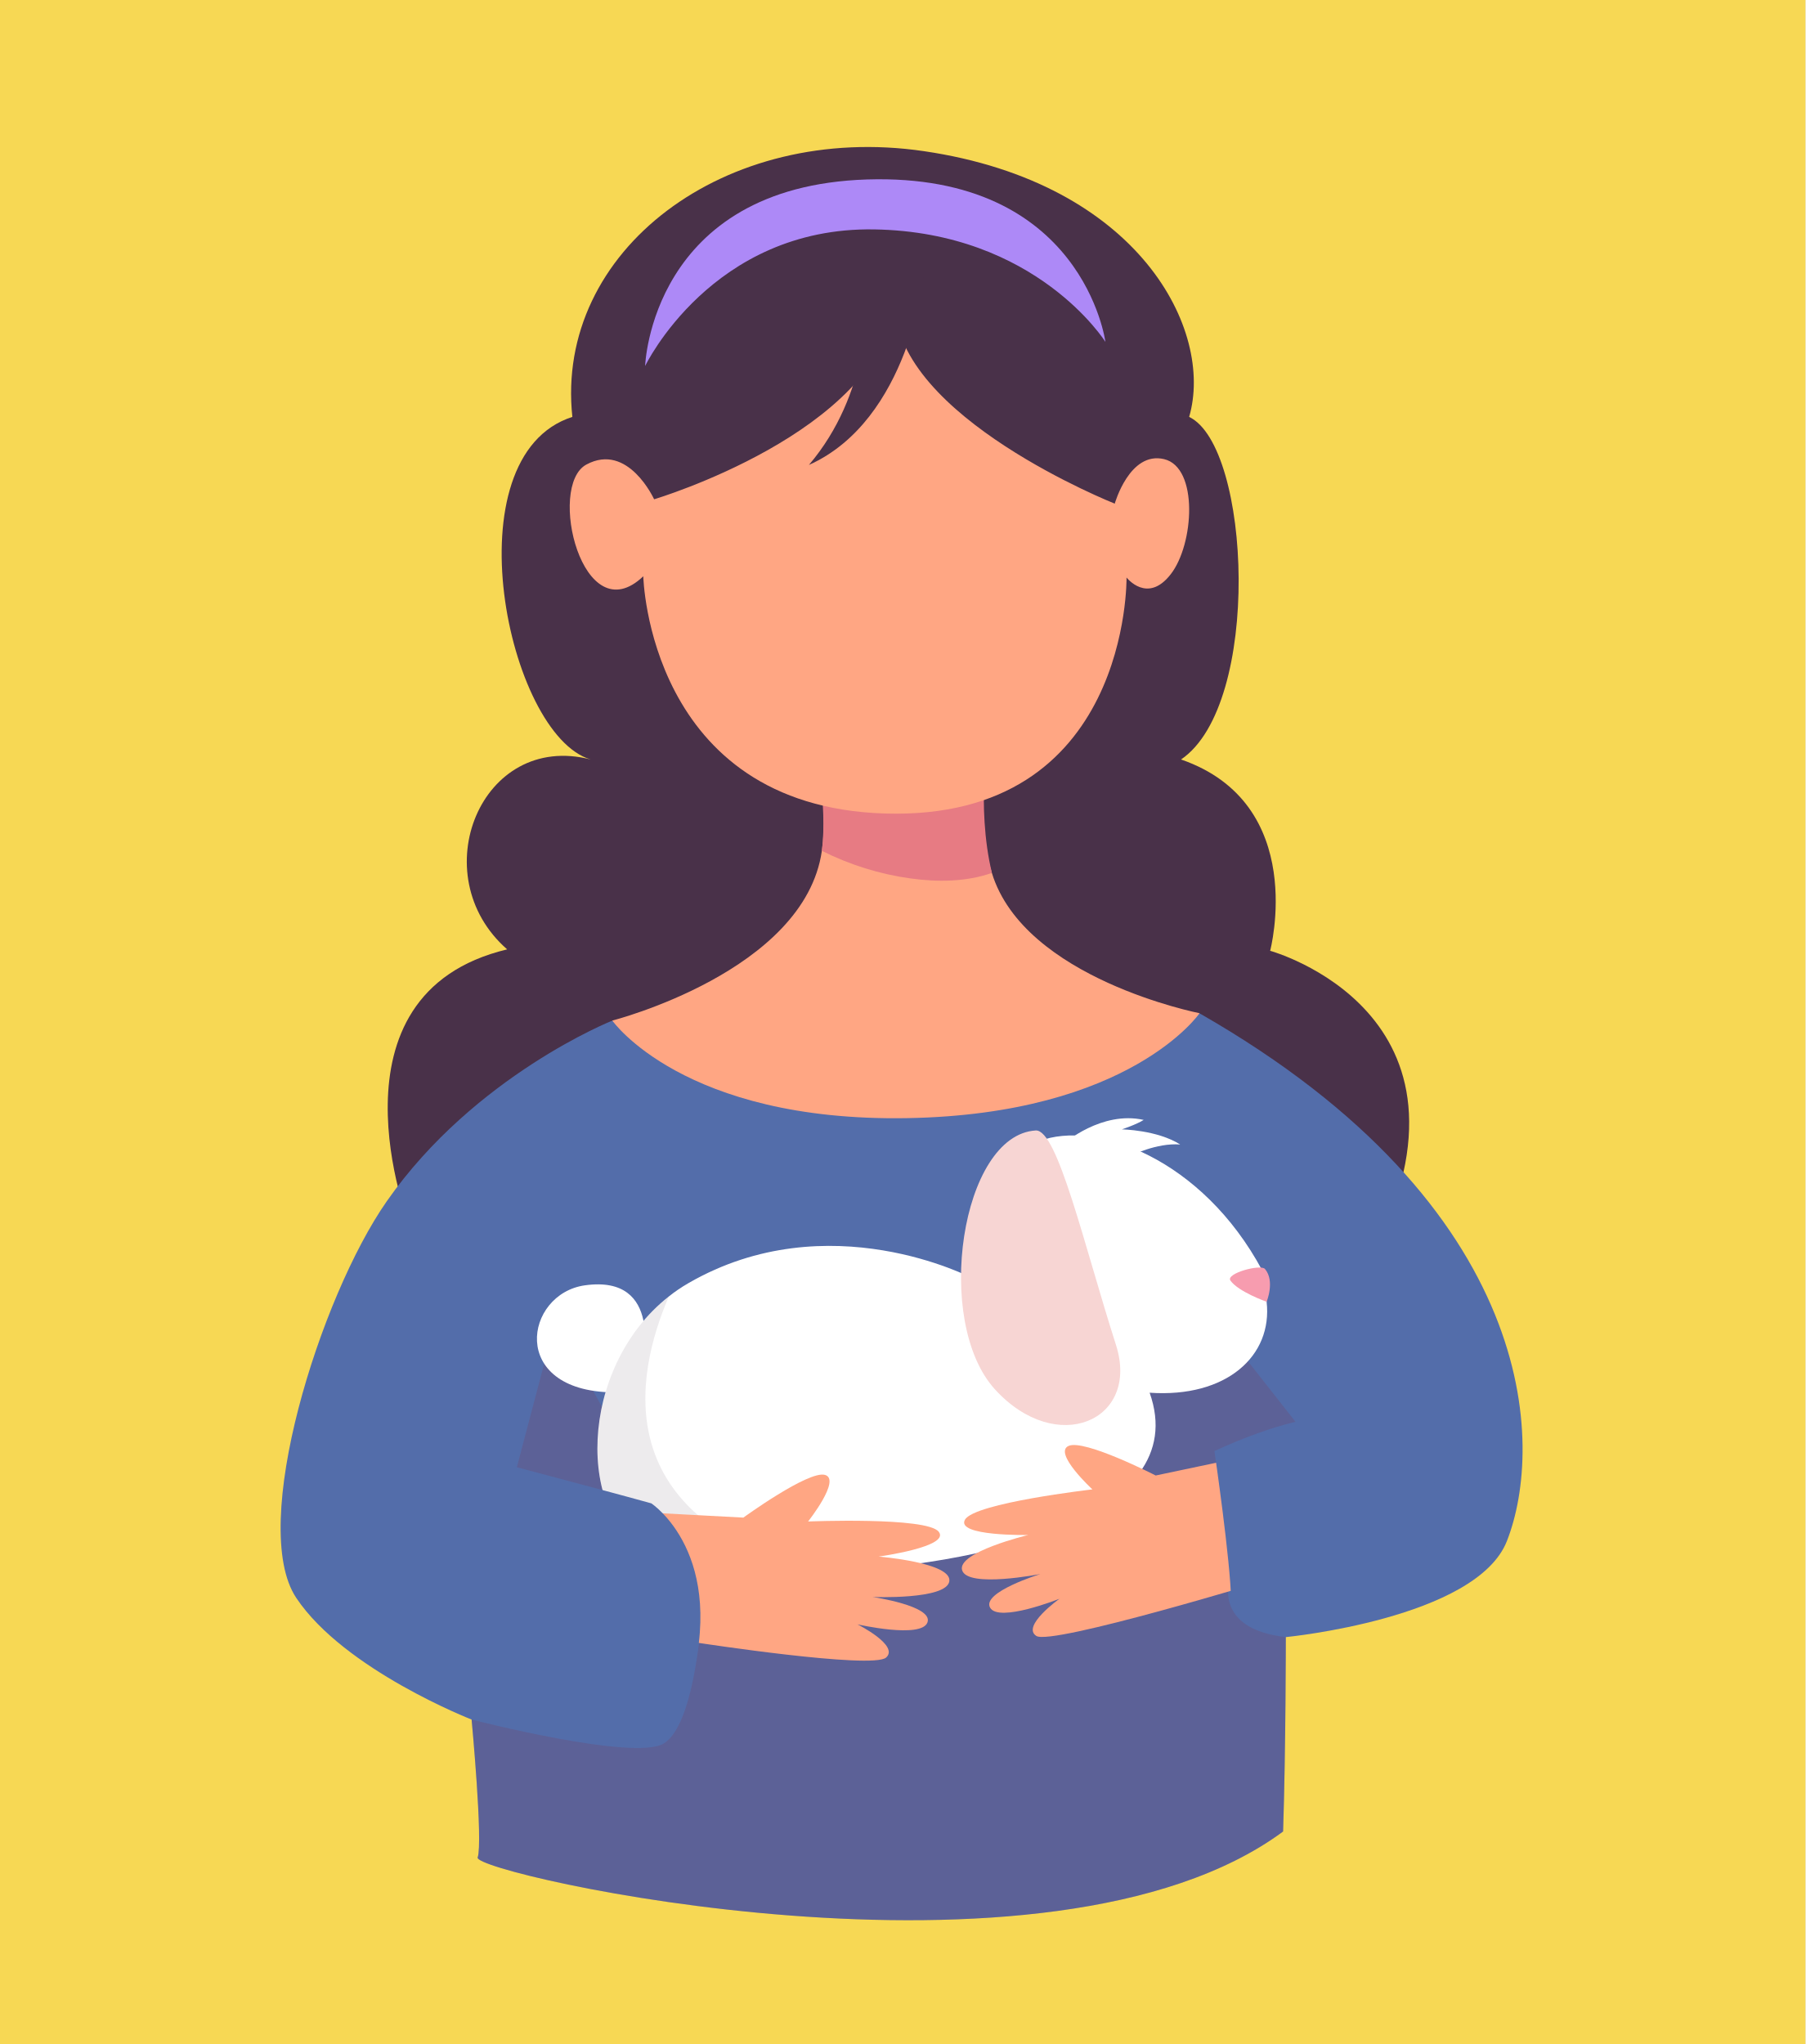
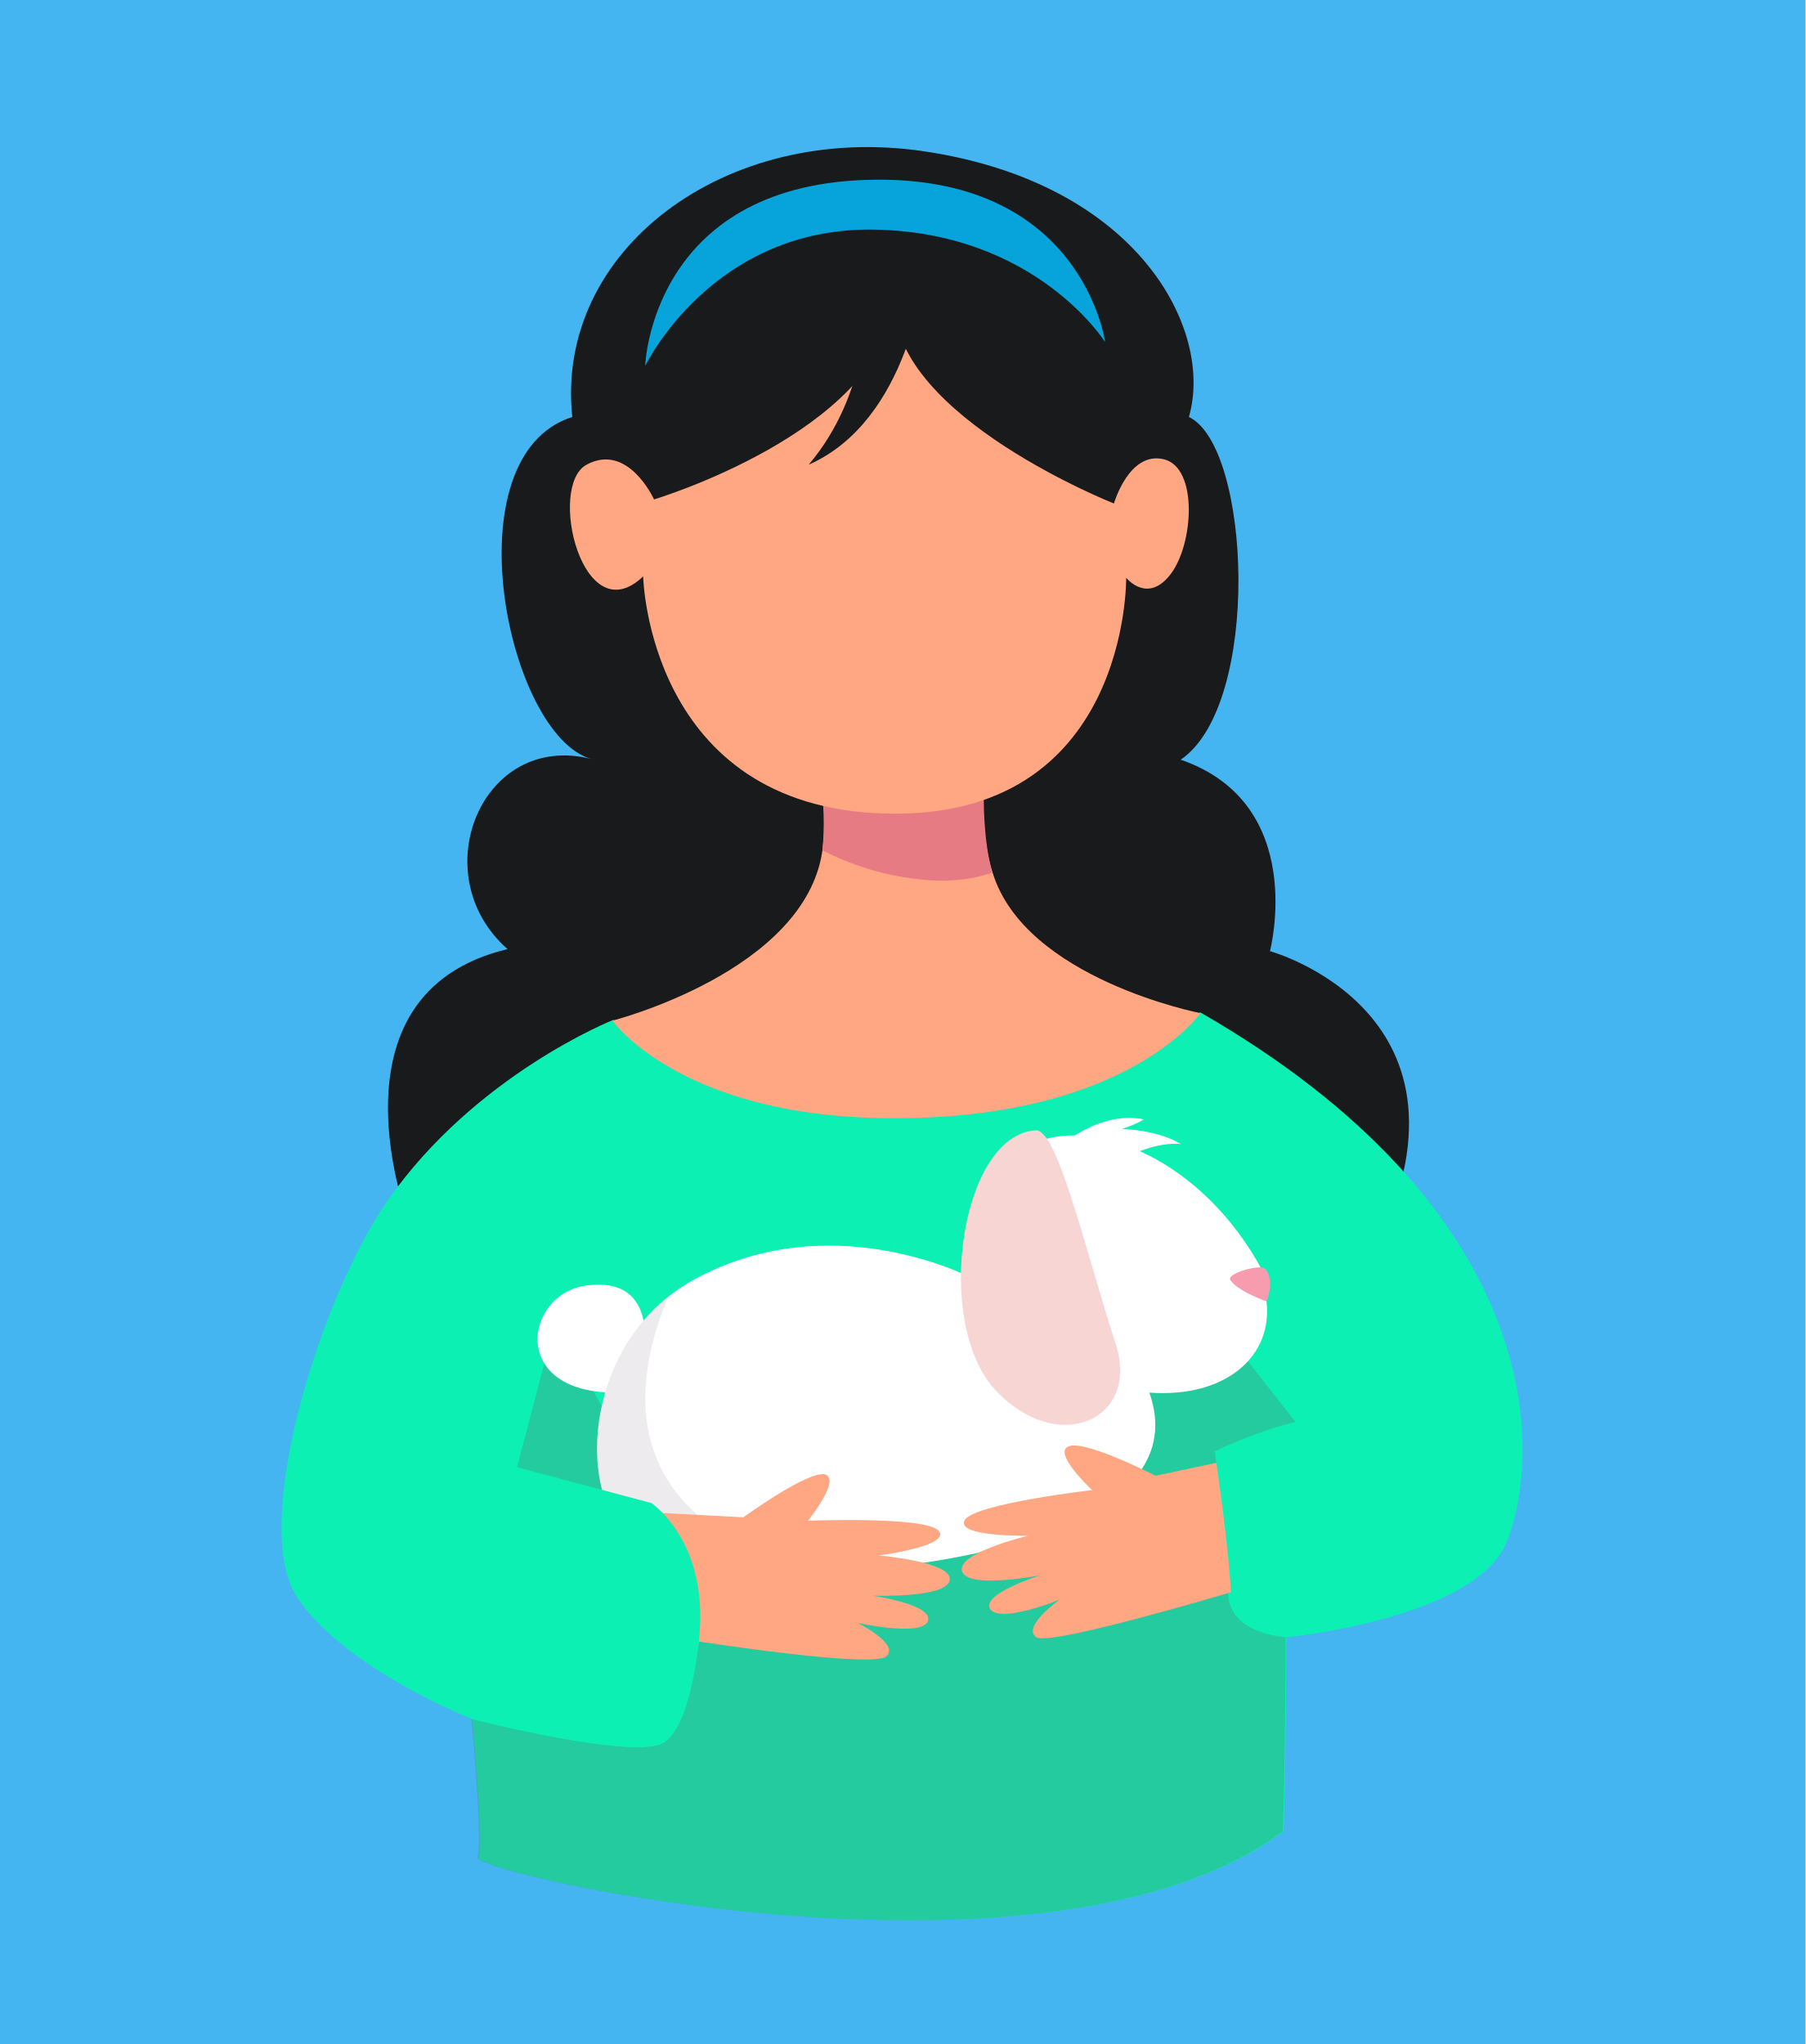
<svg xmlns="http://www.w3.org/2000/svg" version="1.1" id="Layer_1" x="0px" y="0px" viewBox="0 0 265 300" style="enable-background:new 0 0 265 300;" xml:space="preserve">
  <style type="text/css">
- 	.st0{fill:#F7D854;}
- 	.st1{fill:#493149;}
- 	.st2{fill:#536DAA;}
- 	.st3{opacity:0.2;fill:#833149;}
+ 	.st0{fill:#44B5F1;}
+ 	.st1{fill:#181A1B;}
+ 	.st2{fill:#0CF1B3;}
+ 	.st3{opacity:0.2;fill:#833149;enable-background:new    ;}
	.st4{fill:#FFA683;}
	.st5{fill:#E77B83;}
	.st6{fill:#FFFFFF;}
	.st7{fill:#F7D5D3;}
	.st8{fill:#F79CAF;}
- 	.st9{opacity:0.1;fill:#493149;}
+ 	.st9{opacity:0.1;fill:#493149;enable-background:new    ;}
	.st10{fill:#FCCB65;}
- 	.st11{fill:#AD89F7;}
+ 	.st11{fill:#07A4DB;}
</style>
-   <rect x="0" y="0" class="st0" width="265" height="300" />
+   <rect class="st0" width="265" height="300" />
  <g>
-     <path class="st1" d="M60.07,179.74c0,0-13.21-33.8,14.37-40.4c-12.43-10.88-3.84-32.04,12.26-27.87   c-12.26-3.6-20.71-44.52-2.69-50.28c-2.61-24.38,22.41-43.31,51.63-39c31.61,4.66,42.6,26.32,38.9,39   c9.06,4.34,10.71,42.22-1.19,50.28c18.8,6.5,13.08,28.08,13.08,28.08s33.13,9.09,14.96,44.84   C131.16,208.48,60.07,179.74,60.07,179.74z" />
-     <path class="st2" d="M221.18,226.18c-4.46,11.38-32.45,14.1-32.45,14.1s0,16.4-0.4,28.53c-34.45,25.45-119.02,6.17-118.22,3.82   c0.8-2.36-0.89-20.25-0.89-20.25s-18.68-7.28-25.74-17.86c-7.04-10.57,3.49-44.19,13.29-58.21c12.91-18.48,33.1-26.51,33.1-26.51   s43.24,14.33,86.22-1.06C225.93,177.24,226.71,212.09,221.18,226.18z" />
-     <polygon class="st3" points="81.49,194.01 74.87,219.11 89.82,226.16 89.82,209.15  " />
-     <polygon class="st3" points="151.6,214.99 170.89,223.67 195.11,214.99 180.53,196.44 160.69,200.33  " />
-     <path class="st3" d="M188.73,240.28c0,0,0,16.4-0.4,28.53c-34.45,25.45-119.02,6.17-118.22,3.82c0.8-2.36-0.89-20.25-0.89-20.25   s23.81,6.14,28.18,3.53c4.38-2.59,5.4-16.99,5.4-16.99l30.18-23.63l47.55,16.49C180.52,231.77,177.94,239.06,188.73,240.28z" />
+     <path class="st1" d="M60.1,179.7c0,0-13.2-33.8,14.4-40.4c-12.4-10.9-3.8-32,12.3-27.9C74.4,107.9,66,66.9,84,61.2   c-2.6-24.4,22.4-43.3,51.6-39c31.6,4.7,42.6,26.3,38.9,39c9.1,4.3,10.7,42.2-1.2,50.3c18.8,6.5,13.1,28.1,13.1,28.1   s33.1,9.1,15,44.8C131.2,208.5,60.1,179.7,60.1,179.7z" />
+     <path class="st2" d="M221.2,226.2c-4.5,11.4-32.4,14.1-32.4,14.1s0,16.4-0.4,28.5c-34.4,25.5-119,6.2-118.2,3.8   c0.8-2.4-0.9-20.3-0.9-20.3s-18.7-7.3-25.7-17.9c-7-10.6,3.5-44.2,13.3-58.2c12.9-18.5,33.1-26.5,33.1-26.5s43.2,14.3,86.2-1.1   C225.9,177.2,226.7,212.1,221.2,226.2z" />
+     <polygon class="st3" points="81.5,194 74.9,219.1 89.8,226.2 89.8,209.1  " />
+     <polygon class="st3" points="151.6,215 170.9,223.7 195.1,215 180.5,196.4 160.7,200.3  " />
+     <path class="st3" d="M188.7,240.3c0,0,0,16.4-0.4,28.5c-34.4,25.5-119,6.2-118.2,3.8c0.8-2.4-0.9-20.3-0.9-20.3s23.8,6.1,28.2,3.5   c4.4-2.6,5.4-17,5.4-17l30.2-23.6l47.6,16.5C180.5,231.8,177.9,239.1,188.7,240.3z" />
    <g>
      <g>
-         <path class="st4" d="M133.11,164.11c-32.82,0.55-43.24-14.32-43.24-14.32s28.22-7.2,30.76-24.91c1.01-7.02-1-15.19-1-15.19     l25.48-2.39c0,0-2.48,11.14,0.47,20.81c4.75,15.56,30.49,20.6,30.49,20.6S165.93,163.56,133.11,164.11z" />
-         <path class="st5" d="M145.59,128.12c-3.77,1.32-7.95,1.36-11.94,0.81c-4.51-0.62-8.94-2-13.01-4.05c0.83-7.04-1-15.19-1-15.19     l25.48-2.39C145.12,107.3,143.22,118.28,145.59,128.12z" />
-         <path class="st4" d="M94.42,84.58c0,0,0.73,33.75,35.45,34.82c36.04,1.11,35.48-34.64,35.48-34.64s3.05,3.94,6.48-0.47     c3.44-4.4,4.11-15.68-0.96-16.9c-5.07-1.22-7.25,6.53-7.25,6.53s-32.12-12.73-32.24-29.22c-2.64,18.84-35.37,28.58-35.37,28.58     s-3.82-8.4-9.94-5.1C80.25,71.3,85.52,93.08,94.42,84.58z" />
+         <path class="st4" d="M133.1,164.1c-32.8,0.6-43.2-14.3-43.2-14.3s28.2-7.2,30.8-24.9c1-7-1-15.2-1-15.2l25.5-2.4     c0,0-2.5,11.1,0.5,20.8c4.8,15.6,30.5,20.6,30.5,20.6S165.9,163.6,133.1,164.1z" />
+         <path class="st5" d="M145.6,128.1c-3.8,1.3-7.9,1.4-11.9,0.8c-4.5-0.6-8.9-2-13-4.1c0.8-7-1-15.2-1-15.2l25.5-2.4     C145.1,107.3,143.2,118.3,145.6,128.1z" />
+         <path class="st4" d="M94.4,84.6c0,0,0.7,33.8,35.4,34.8c36,1.1,35.5-34.6,35.5-34.6s3.1,3.9,6.5-0.5c3.4-4.4,4.1-15.7-1-16.9     s-7.3,6.5-7.3,6.5s-32.1-12.7-32.2-29.2C128.7,63.5,96,73.3,96,73.3s-3.8-8.4-9.9-5.1C80.3,71.3,85.5,93.1,94.4,84.6z" />
      </g>
    </g>
    <g>
-       <path class="st6" d="M168.74,204.41c6.52,18.37-24.7,25.53-48.8,26.35c-11.01,0.36-20.53-0.58-24.29-2.39    c-11.2-5.4-10.79-27.65,2.51-38.08c0.9-0.72,1.87-1.38,2.9-1.97c20.53-11.85,41.65-0.72,41.65-0.72s1.54-16.93,9.8-20.11    c8.25-3.17,23.93,2.51,32.77,18.99c0.57,1.06,0.45,3.02,0.63,4.58C186.82,198.98,180.04,205.19,168.74,204.41z" />
-       <path class="st7" d="M152.02,165.92c-10.97,0.66-15.04,28.05-5.99,37.99c9.05,9.94,21.33,4.62,17.77-6.51    C159.14,182.84,155.22,165.72,152.02,165.92z" />
-       <path class="st6" d="M156.17,167.83c0,0,5.52-4.84,11.7-3.46c-1.06,0.68-3.21,1.39-3.21,1.39s5.17,0.07,8.57,2.22    c-3.46-0.28-7.26,1.65-7.26,1.65" />
-       <path class="st6" d="M94.27,200.09c0,0,3.23-13.08-8.43-11.44c-8.84,1.25-11.24,15.48,4.09,15.71" />
-       <path class="st8" d="M180.6,187.95c1.18,1.66,5.31,3.11,5.31,3.11s1.26-3.03-0.24-4.81C185.04,185.5,179.86,186.9,180.6,187.95z" />
-       <path class="st9" d="M119.95,230.76c-11.01,0.36-20.53-0.58-24.29-2.39c-11.2-5.4-10.79-27.65,2.51-38.08    C93.09,202.08,89.28,222.88,119.95,230.76z" />
+       <path class="st6" d="M168.7,204.4c6.5,18.4-24.7,25.5-48.8,26.4c-11,0.4-20.5-0.6-24.3-2.4c-11.2-5.4-10.8-27.6,2.5-38.1    c0.9-0.7,1.9-1.4,2.9-2c20.5-11.9,41.7-0.7,41.7-0.7s1.5-16.9,9.8-20.1c8.3-3.2,23.9,2.5,32.8,19c0.6,1.1,0.4,3,0.6,4.6    C186.8,199,180,205.2,168.7,204.4z" />
+       <path class="st7" d="M152,165.9c-11,0.7-15,28.1-6,38c9.1,9.9,21.3,4.6,17.8-6.5C159.1,182.8,155.2,165.7,152,165.9z" />
+       <path class="st6" d="M156.2,167.8c0,0,5.5-4.8,11.7-3.5c-1.1,0.7-3.2,1.4-3.2,1.4s5.2,0.1,8.6,2.2c-3.5-0.3-7.3,1.6-7.3,1.6" />
+       <path class="st6" d="M94.3,200.1c0,0,3.2-13.1-8.4-11.4c-8.8,1.3-11.2,15.5,4.1,15.7" />
+       <path class="st8" d="M180.6,187.9c1.2,1.7,5.3,3.1,5.3,3.1s1.3-3-0.2-4.8C185,185.5,179.9,186.9,180.6,187.9z" />
+       <path class="st9" d="M119.9,230.8c-11,0.4-20.5-0.6-24.3-2.4c-11.2-5.4-10.8-27.6,2.5-38.1C93.1,202.1,89.3,222.9,119.9,230.8z" />
    </g>
-     <path class="st4" d="M94.24,221.95l14.87,0.79c0,0,9.53-6.93,11.97-6.27c2.43,0.66-2.47,6.84-2.47,6.84s17.4-0.71,19.17,1.5   c1.77,2.21-8.82,3.65-8.82,3.65s10.78,0.87,10.38,3.62c-0.4,2.75-11.27,2.31-11.27,2.31s8.94,1.3,8.06,3.73s-10.27,0.29-10.27,0.29   s6.19,3.1,4.2,4.87c-1.99,1.77-27.7-2.18-27.7-2.18S93.98,238.27,94.24,221.95z" />
-     <path class="st2" d="M95.6,220.65c0,0,11.43,7.49,5.5,27.44c-9.72,8.65-41.9-5.8-41.9-5.8s-7.6-25.32,4.37-30.19   C63.57,212.09,88.12,218.56,95.6,220.65z" />
-     <path class="st4" d="M184.2,213.49l-14.57,3.07c0,0-10.49-5.38-12.79-4.34c-2.3,1.03,3.5,6.38,3.5,6.38s-17.3,1.98-18.7,4.44   c-1.41,2.46,9.28,2.25,9.28,2.25s-10.52,2.53-9.7,5.18c0.82,2.66,11.49,0.55,11.49,0.55s-8.64,2.66-7.39,4.93   c1.25,2.27,10.19-1.3,10.19-1.3s-5.64,4.02-3.4,5.46c2.24,1.44,34.27-8.32,34.27-8.32S186.97,229.58,184.2,213.49z" />
-     <path class="st2" d="M178.25,212.97c0,0,2.39,16.28,2.45,22.03c12.86,12.74,30.7-9.69,30.4-10.58   C211.1,224.42,214.3,196.44,178.25,212.97z" />
-     <path class="st10" d="M78.82,181.64" />
-     <path class="st11" d="M94.69,53.72c0,0,9.79-20.44,33.62-20.05c23.84,0.39,33.94,16.51,33.94,16.51s-3.27-24.84-34.99-23.84   C95.53,27.35,94.69,53.72,94.69,53.72z" />
-     <path class="st1" d="M135.64,40.39c0,0-2.15,21.25-16.91,27.85c8.94-10.49,8.45-23.55,8.45-23.55S127.69,38.18,135.64,40.39z" />
+     <path class="st4" d="M94.2,221.9l14.9,0.8c0,0,9.5-6.9,12-6.3c2.4,0.7-2.5,6.8-2.5,6.8s17.4-0.7,19.2,1.5s-8.8,3.6-8.8,3.6   s10.8,0.9,10.4,3.6s-11.3,2.3-11.3,2.3s8.9,1.3,8.1,3.7s-10.3,0.3-10.3,0.3s6.2,3.1,4.2,4.9c-2,1.8-27.7-2.2-27.7-2.2   S94,238.3,94.2,221.9z" />
+     <path class="st2" d="M95.6,220.6c0,0,11.4,7.5,5.5,27.4c-9.7,8.6-41.9-5.8-41.9-5.8s-7.6-25.3,4.4-30.2   C63.6,212.1,88.1,218.6,95.6,220.6z" />
+     <path class="st4" d="M184.2,213.5l-14.6,3.1c0,0-10.5-5.4-12.8-4.3c-2.3,1,3.5,6.4,3.5,6.4s-17.3,2-18.7,4.4   c-1.4,2.5,9.3,2.3,9.3,2.3s-10.5,2.5-9.7,5.2c0.8,2.7,11.5,0.6,11.5,0.6s-8.6,2.7-7.4,4.9c1.3,2.3,10.2-1.3,10.2-1.3   s-5.6,4-3.4,5.5s34.3-8.3,34.3-8.3S187,229.6,184.2,213.5z" />
+     <path class="st2" d="M178.3,213c0,0,2.4,16.3,2.4,22c12.9,12.7,30.7-9.7,30.4-10.6C211.1,224.4,214.3,196.4,178.3,213z" />
+     <path class="st10" d="M78.8,181.6" />
+     <path class="st11" d="M94.7,53.7c0,0,9.8-20.4,33.6-20c23.8,0.4,33.9,16.5,33.9,16.5s-3.3-24.8-35-23.8   C95.5,27.4,94.7,53.7,94.7,53.7z" />
+     <path class="st1" d="M135.6,40.4c0,0-2.1,21.3-16.9,27.8c8.9-10.5,8.4-23.5,8.4-23.5S127.7,38.2,135.6,40.4z" />
  </g>
</svg>
